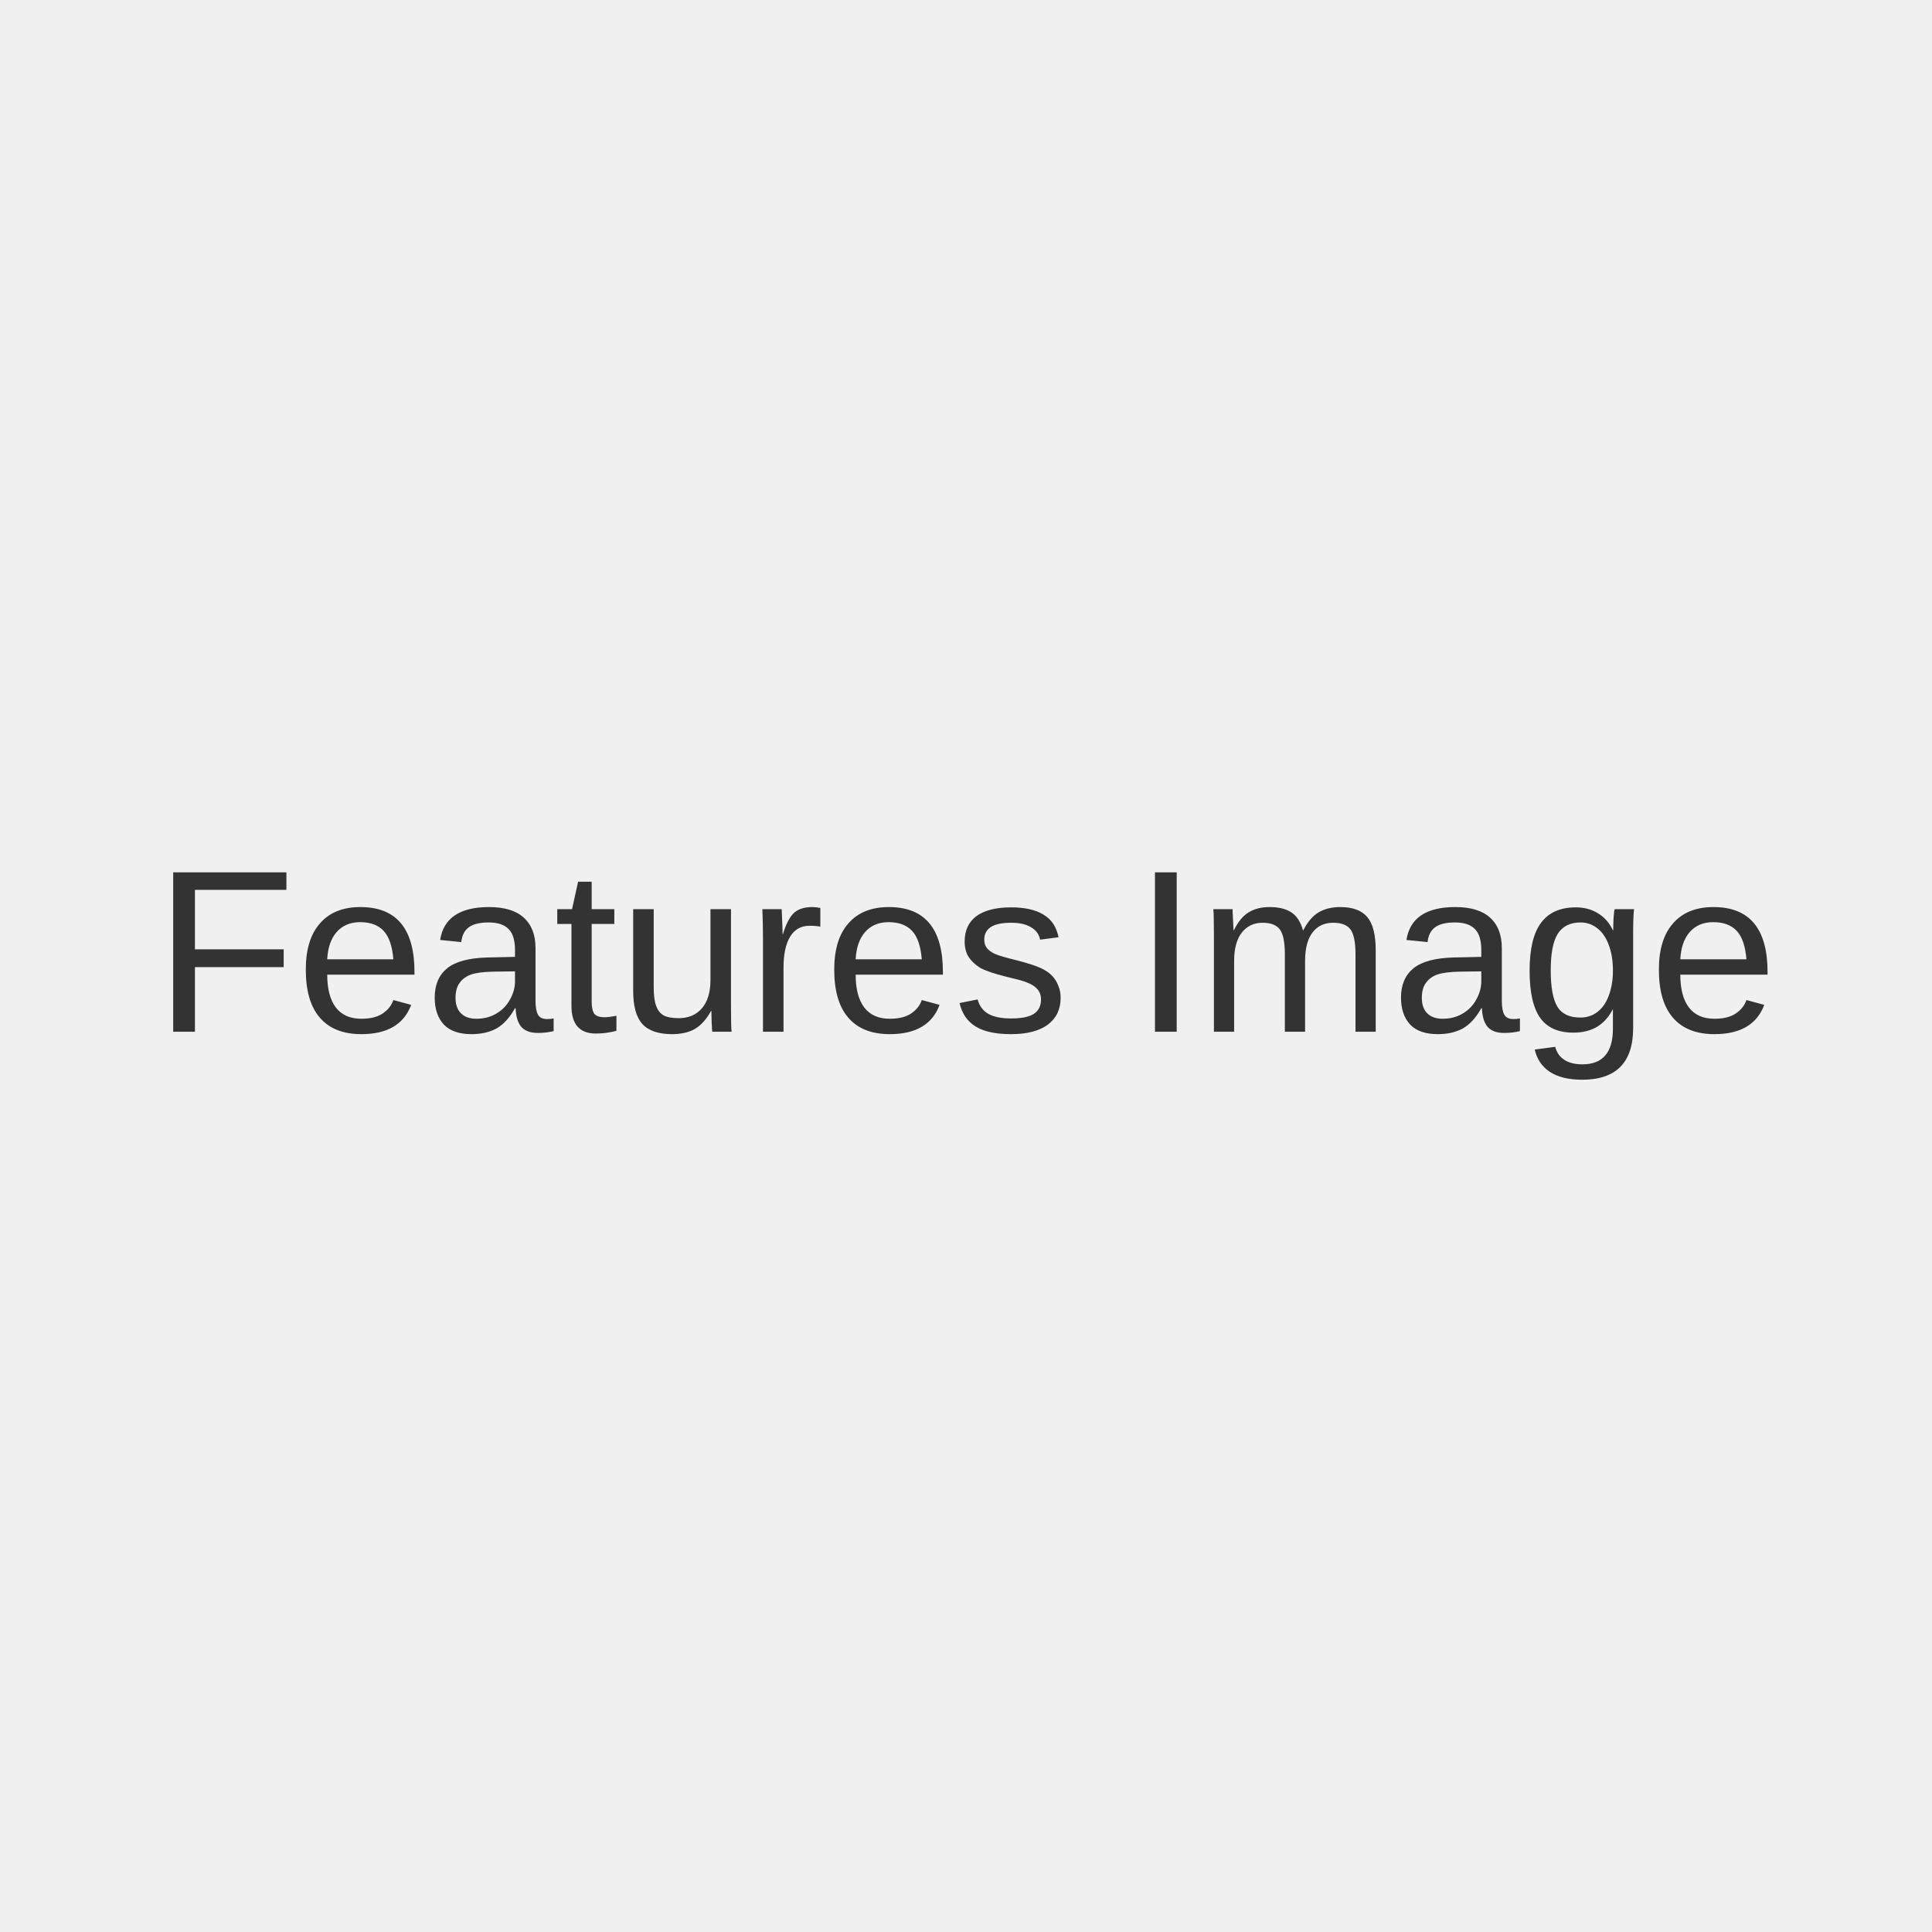
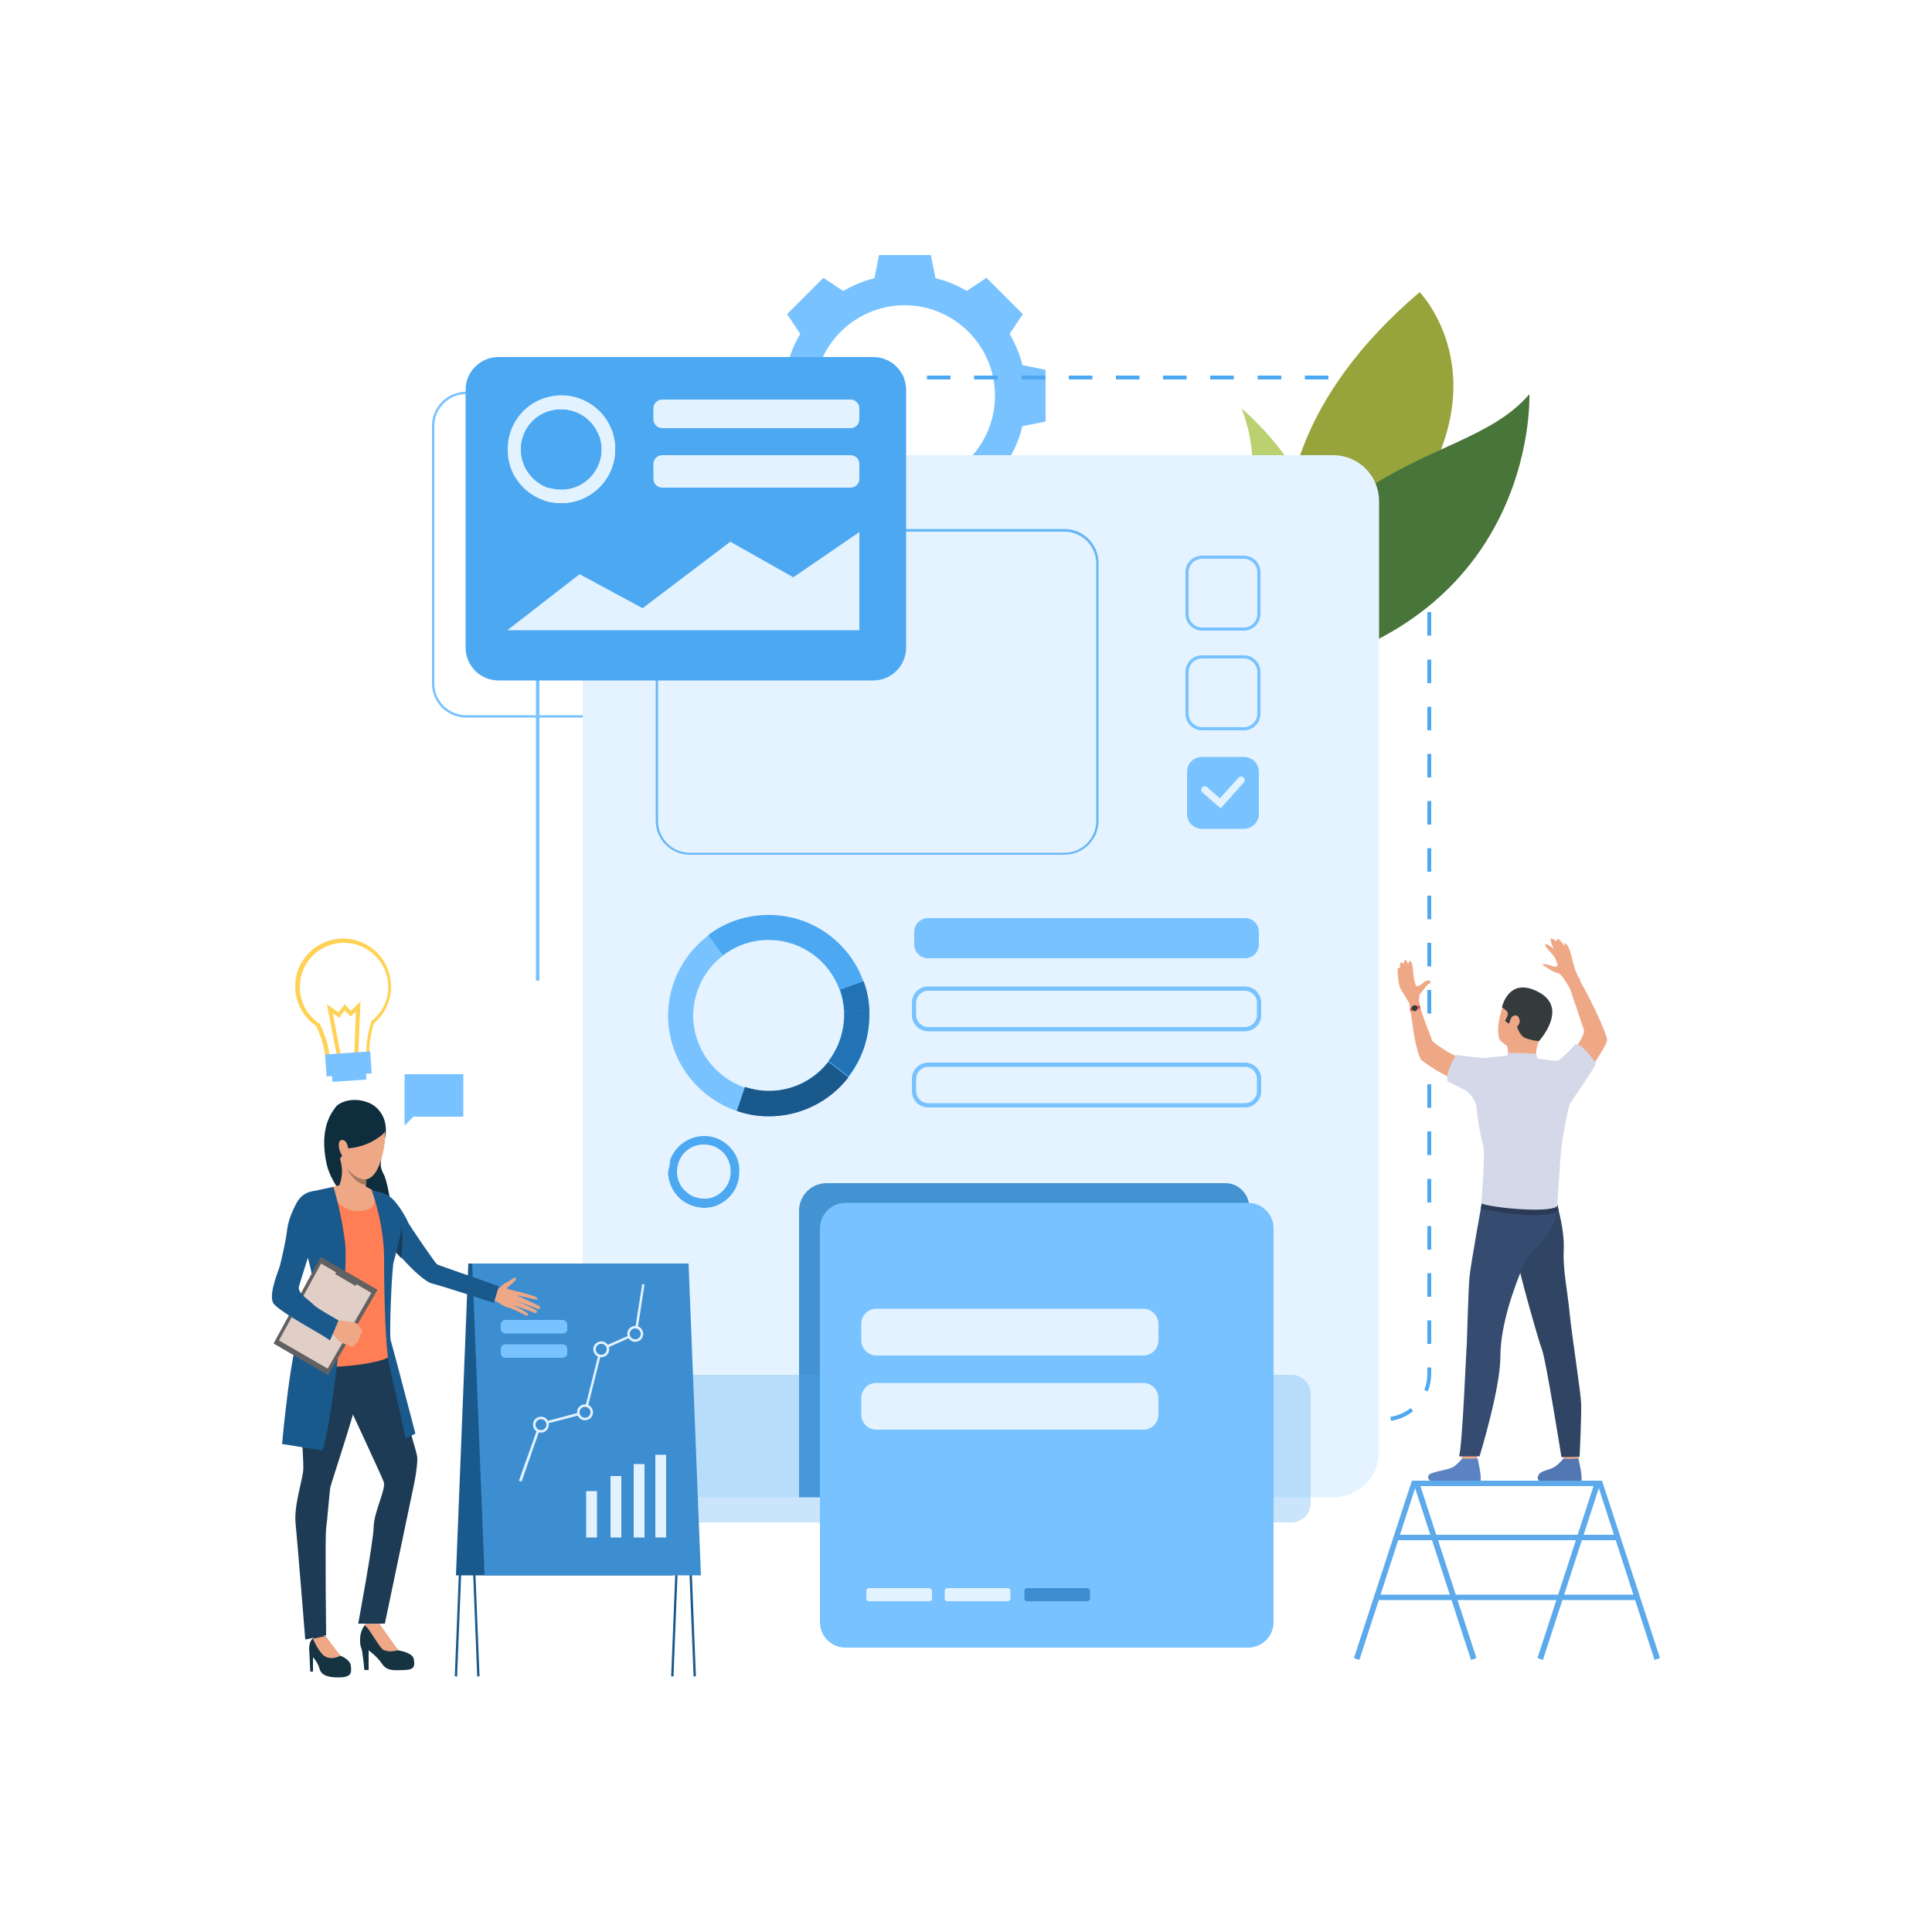
- <svg xmlns="http://www.w3.org/2000/svg" width="100" height="100" viewBox="0 0 100 100">
-   <rect width="100" height="100" fill="#f0f0f0" />
-   <text x="50" y="50" font-family="Arial" font-size="12" fill="#333" text-anchor="middle" dominant-baseline="middle">Features Image</text>
+ <svg xmlns="http://www.w3.org/2000/svg" version="1.1" id="Слой_1" viewBox="0 0 500 500" xml:space="preserve">
+   <style type="text/css">
+ 	.st0{fill:#78C2FF;}
+ 	.st1{fill:#4DA8F2;}
+ 	.st2{fill:#BBD070;}
+ 	.st3{fill:#97A43C;}
+ 	.st4{fill:#48753A;}
+ 	.st5{fill:#E4F3FF;}
+ 	.st6{fill:#4392D1;}
+ 	.st7{fill:#0E2D3D;}
+ 	.st8{fill:#1A598C;}
+ 	.st9{fill:#2273B5;}
+ 	.st10{fill:#EEA886;}
+ 	.st11{fill:#5377B3;}
+ 	.st12{fill:#5B83C2;}
+ 	.st13{fill:#2F4563;}
+ 	.st14{fill:#354C70;}
+ 	.st15{fill:#2B3B57;}
+ 	.st16{fill:#D4D8E8;}
+ 	.st17{fill:#E55353;}
+ 	.st18{fill:#353A3D;}
+ 	.st19{fill:#1A598C;opacity:0.8;}
+ 	.st20{fill:#3D8ED1;}
+ 	.st21{fill:#E3F2FF;}
+ 	.st22{fill:#163342;}
+ 	.st23{fill:#1D3B54;}
+ 	.st24{fill:#FF7E55;}
+ 	.st25{fill:#183C59;}
+ 	.st26{fill:#616161;}
+ 	.st27{fill:#E0CEC7;}
+ 	.st28{fill:#A77860;}
+ 	.st29{fill:#FFD255;}
+ 	.st30{fill:#5CAAEB;}
+ 	.st31{fill:#4DA8F2;opacity:0.3;}
+ 	.st32{fill:#4DA8F2;opacity:0.82;}
+ </style>
+   <g>
+     <rect x="0" y="0" fill="#FFFFFF" width="500" height="500" />
+     <g>
+       <path class="st0" d="M264.6,94.5c-0.7-2.9-1.9-5.6-3.3-8.1l3.4-5.1l-4.7-4.7l-4.7-4.7l-5.1,3.4c-2.5-1.5-5.2-2.6-8.1-3.3l-1.2-6.0    h-6.7h-6.7l-1.2,6.0c-2.9,0.7-5.6,1.9-8.1,3.3l-5.1-3.4l-4.7,4.7l-4.7,4.7l3.4,5.1c-1.5,2.5-2.6,5.2-3.3,8.1l-6.0,1.2v6.7v6.7    l6.0,1.2c0.7,2.9,1.9,5.6,3.3,8.1l-3.4,5.1l4.7,4.7l4.7,4.7l5.1-3.4c2.5,1.5,5.2,2.6,8.1,3.3l1.2,6.0h6.7h6.7l1.2-6.0    c2.9-0.7,5.6-1.9,8.1-3.3l5.1,3.4l4.7-4.7l4.7-4.7l-3.4-5.1c1.5-2.5,2.6-5.2,3.3-8.1l6.0-1.2v-6.7v-6.7L264.6,94.5z M234.1,125.8    c-12.9,0-23.4-10.5-23.4-23.4s10.5-23.4,23.4-23.4s23.4,10.5,23.4,23.4S247.1,125.8,234.1,125.8z" />
+     </g>
+     <g>
+       <path class="st0" d="M217.6,185.7h-97c-4.8,0-8.8-3.9-8.8-8.8v-66.7c0-4.8,3.9-8.8,8.8-8.8h97c4.8,0,8.8,3.9,8.8,8.8v66.7    C226.4,181.7,222.5,185.7,217.6,185.7z M120.6,102c-4.5,0-8.2,3.7-8.2,8.2v66.7c0,4.5,3.7,8.2,8.2,8.2h97c4.5,0,8.2-3.7,8.2-8.2    v-66.7c0-4.5-3.7-8.2-8.2-8.2H120.6z" />
+     </g>
+     <g>
+       <rect x="138.7" y="146.3" class="st0" width="0.9" height="107.5" />
+     </g>
+     <g>
+       <path class="st1" d="M353.8,367.8h-6.1v-1h6.1V367.8z M341.6,367.8h-6.1v-1h6.1V367.8z M329.3,367.8h-6.1v-1h6.1V367.8z M317.1,367.8    h-6.1v-1h6.1V367.8z M304.9,367.8h-6.1v-1h6.1V367.8z M292.7,367.8h-6.1v-1h6.1V367.8z M280.5,367.8h-6.1v-1h6.1V367.8z    M268.2,367.8h-6.1v-1h6.1V367.8z M256,367.8h-6.1v-1h6.1V367.8z M243.8,367.8h-6.1v-1h6.1V367.8z M231.6,367.8h-6.1v-1h6.1V367.8    z M219.4,367.8h-6.1v-1h6.1V367.8z M207.2,367.8h-6.1v-1h6.1V367.8z M194.9,367.8h-6.1v-1h6.1V367.8z M182.7,367.8h-6.1v-1h6.1    V367.8z M360,367.7l-0.2-1c1.9-0.3,3.8-1.1,5.3-2.3l0.6,0.8C364.1,366.5,362.1,367.4,360,367.7z M170.4,366.7    c-1.9-0.9-3.6-2.3-4.8-4.1l0.8-0.6c1.1,1.6,2.7,2.9,4.4,3.7L170.4,366.7z M369.5,360.1l-0.9-0.4c0.6-1.4,0.8-2.8,0.8-4.3v-1.5h1.0    v1.5C370.4,357.1,370.1,358.6,369.5,360.1z M163.4,356.7c0-0.4,0-0.8,0-1.2v-4.9h1.0v4.9c0,0.4,0,0.8,0.1,1.1L163.4,356.7z    M370.4,347.8h-1.0v-6.1h1.0V347.8z M164.4,344.4h-1.0v-6.1h1.0V344.4z M370.4,335.6h-1.0v-6.1h1.0V335.6z M164.4,332.2h-1.0v-6.1    h1.0V332.2z M370.4,323.4h-1.0v-6.1h1.0V323.4z M164.4,320h-1.0v-6.1h1.0V320z M370.4,311.2h-1.0v-6.1h1.0V311.2z M164.4,307.8    h-1.0v-6.1h1.0V307.8z M370.4,298.9h-1.0v-6.1h1.0V298.9z M164.4,295.6h-1.0v-6.1h1.0V295.6z M370.4,286.7h-1.0v-6.1h1.0V286.7z    M164.4,283.3h-1.0v-6.1h1.0V283.3z M370.4,274.5h-1.0v-6.1h1.0V274.5z M164.4,271.1h-1.0v-6.1h1.0V271.1z M370.4,262.3h-1.0v-6.1    h1.0V262.3z M164.4,258.9h-1.0v-6.1h1.0V258.9z M370.4,250.1h-1.0v-6.1h1.0V250.1z M164.4,246.7h-1.0v-6.1h1.0V246.7z    M370.4,237.9h-1.0v-6.1h1.0V237.9z M164.4,234.5h-1.0v-6.1h1.0V234.5z M370.4,225.6h-1.0v-6.1h1.0V225.6z M164.4,222.2h-1.0v-6.1    h1.0V222.2z M370.4,213.4h-1.0v-6.1h1.0V213.4z M164.4,210h-1.0v-6.1h1.0V210z M370.4,201.2h-1.0v-6.1h1.0V201.2z M164.4,197.8    h-1.0v-6.1h1.0V197.8z M370.4,189h-1.0v-6.1h1.0V189z M164.4,185.6h-1.0v-6.1h1.0V185.6z M370.4,176.8h-1.0v-6.1h1.0V176.8z    M164.4,173.4h-1.0v-6.1h1.0V173.4z M370.4,164.5h-1.0v-6.1h1.0V164.5z M164.4,161.1h-1.0v-6.1h1.0V161.1z M370.4,152.3h-1.0v-6.1    h1.0V152.3z M164.4,148.9h-1.0v-6.1h1.0V148.9z M370.4,140.1h-1.0v-6.1h1.0V140.1z M164.4,136.7h-1.0v-6.1h1.0V136.7z    M370.4,127.9h-1.0v-6.1h1.0V127.9z M164.4,124.5h-1.0v-6.1h1.0V124.5z M370.4,115.7h-1.0v-6.1c0-0.8,0-1.5-0.2-2.2l1-0.2    c0.2,0.8,0.2,1.6,0.2,2.4V115.7z M164.4,112.3h-1.0v-2.7c0-1.2,0.2-2.4,0.5-3.5l1,0.3c-0.3,1-0.5,2.1-0.5,3.2V112.3z M366.6,102.1    c-1.3-1.5-2.9-2.6-4.8-3.3l0.3-1c2,0.7,3.8,1.9,5.2,3.6L366.6,102.1z M167.8,101.4l-0.7-0.7c1.5-1.5,3.4-2.6,5.5-3.1l0.3,1    C171,99.1,169.2,100,167.8,101.4z M356,98.2h-6.1v-1h6.1V98.2z M343.8,98.2h-6.1v-1h6.1V98.2z M331.6,98.2h-6.1v-1h6.1V98.2z    M319.3,98.2h-6.1v-1h6.1V98.2z M307.1,98.2h-6.1v-1h6.1V98.2z M294.9,98.2h-6.1v-1h6.1V98.2z M282.7,98.2h-6.1v-1h6.1V98.2z    M270.5,98.2h-6.1v-1h6.1V98.2z M258.2,98.2h-6.1v-1h6.1V98.2z M246,98.2h-6.1v-1h6.1V98.2z M233.8,98.2h-6.1v-1h6.1V98.2z    M221.6,98.2h-6.1v-1h6.1V98.2z M209.4,98.2h-6.1v-1h6.1V98.2z M197.1,98.2h-6.1v-1h6.1V98.2z M184.9,98.2h-6.1v-1h6.1V98.2z" />
+     </g>
+     <g>
+       <g>
+         <path class="st2" d="M321.3,105.7c0,0,27.7,22.9,16.4,43c-11.3,20.1-18.4,3.7-18.4,3.7s-8.4,3.2,2.7-21.4     C327.2,119.4,321.3,105.7,321.3,105.7z" />
+       </g>
+       <g>
+         <path class="st3" d="M367.4,75.6c0,0,21.4,21.9-2.8,56c-24.3,34.1-19,50.8-19,50.8S304.8,129,367.4,75.6z" />
+       </g>
+       <g>
+         <path class="st4" d="M338.1,172.6c-12.2,3.3-3.9-32.7,13.9-44.9c17.7-12.2,34.2-14.4,43.8-25.7     C395.8,102.1,398,156.1,338.1,172.6z" />
+       </g>
+     </g>
+     <g>
+       <path class="st5" d="M356.9,129.7v245.9c0,6.6-5.3,11.9-11.9,11.9H162.7c-6.6,0-11.9-5.3-11.9-11.9V129.7c0-6.6,5.3-11.9,11.9-11.9    h182.3C351.6,117.8,356.9,123.1,356.9,129.7z" />
+     </g>
+     <g>
+       <path class="st6" d="M323.3,312.4v75.1H206.8v-74.2c0-3.9,3.2-7.1,7.1-7.1h103.2C320.5,306.2,323.3,309,323.3,312.4z" />
+     </g>
+     <g>
+       <path class="st7" d="M96.1,285.7c0,0,4.7,2.3,3.6,8.6c-1.2,6.3-1.7,7.2-0.4,9.6c1.3,2.5,2.9,13,1.7,15c-1.2,2-14.6-8.8-16.5-17.8    c-1.9-9,1.2-13,2.3-14.5C87.8,285.1,91.9,283.6,96.1,285.7z" />
+     </g>
+     <g>
+       <polygon class="st0" points="119.9,278 104.7,278 104.7,289 104.7,291.3 107,289 119.9,289   " />
+     </g>
+     <g>
+       <g>
+         <path class="st0" d="M190.6,287.5c2.5,0.9,5.2,1.3,8,1.4c8.5,0.1,16.1-3.9,20.9-10.1c3.4-4.3,5.4-9.7,5.4-15.6     c0-0.6,0-1.2,0-1.7c-0.1-2.6-0.7-5.1-1.5-7.5c-3.6-9.9-13-17-24.1-17.1c-6-0.1-11.6,1.9-16,5.2c-6.2,4.7-10.3,12.1-10.4,20.5     C172.8,274,180.2,283.9,190.6,287.5z M179.4,262.6c0.1-6.2,3.1-11.8,7.7-15.3c3.4-2.6,7.6-4.1,12.1-4c8.4,0.1,15.4,5.4,18.1,12.9     l0,0c0.6,1.8,1,3.6,1.1,5.6c0,0.4,0,0.9,0,1.3c-0.1,4.4-1.6,8.5-4.1,11.7c-3.6,4.7-9.3,7.7-15.7,7.6c-2.1,0-4.1-0.4-6-1     C184.9,278.7,179.3,271.2,179.4,262.6z" />
+       </g>
+       <g>
+         <path class="st8" d="M214.4,274.8l5.2,4c-4.8,6.2-12.4,10.2-20.9,10.1c-2.8,0-5.5-0.5-8-1.4l2.1-6.2c1.9,0.6,3.9,1,6,1     C205.1,282.4,210.8,279.4,214.4,274.8z" />
+       </g>
+       <g>
+         <path class="st9" d="M218.5,261.7l6.5-0.4c0,0.6,0,1.2,0,1.7c-0.1,5.9-2.1,11.3-5.4,15.6l-5.2-4c2.5-3.2,4-7.3,4.1-11.7     C218.5,262.2,218.5,261.7,218.5,261.7z" />
+       </g>
+       <g>
+         <path class="st9" d="M218.5,261.7c-0.1-2-0.5-3.8-1.1-5.6l0,0l6.1-2.2c0.9,2.4,1.4,4.9,1.5,7.5L218.5,261.7z" />
+       </g>
+       <g>
+         <path class="st1" d="M183.3,242c4.4-3.4,10-5.3,16-5.2c11.1,0.1,20.6,7.3,24.1,17.1l-6.1,2.2l0,0c-2.7-7.4-9.8-12.8-18.1-12.9     c-4.5-0.1-8.7,1.4-12.1,4L183.3,242z" />
+       </g>
+     </g>
+     <path class="st1" d="M189.6,297.7c-1.7-2.2-4.3-3.7-7.3-3.7c-4.1,0-7.6,2.6-8.9,6.3c0,0.9-0.2,1.9-0.5,2.9   c0,1.2,0.2,2.3,0.6,3.3c0.6,1.6,1.7,3.1,3,4.1c1.4,1.1,3,1.7,4.8,1.9c0.2,0,0.5,0.1,0.7,0.1c0.2,0,0.3,0,0.5,0c0.9-0.1,1.8-0.2,2.7-0.5   c3.5-1.3,6.1-4.6,6.1-8.6C191.5,301.3,190.8,299.3,189.6,297.7z M184.6,309.8c-0.6,0.2-1.3,0.4-2,0.4c-0.2,0-0.3,0-0.5,0   c-0.7,0-1.3-0.1-1.9-0.3c-0.8-0.2-1.6-0.6-2.3-1.2c-0.2-0.2-0.5-0.4-0.7-0.6c-1.3-1.3-2-3-2-5c0-0.5,0.1-1,0.2-1.5c0.1-0.2,0.1-0.5,0.2-0.7   c0.9-2.8,3.6-4.8,6.7-4.7c2.2,0,4.2,1.1,5.4,2.7c0.9,1.2,1.4,2.7,1.4,4.3C189.1,306.3,187.2,308.8,184.6,309.8z" />
+     <g>
+       <path class="st10" d="M388.1,269c0,0-1.3-2.3,0.8-8.5c2-5.9,9-5.4,11.2-1.6c2.2,3.8,1.5,6.2-1.8,10.5    C395,273.7,389.4,271,388.1,269z" />
+     </g>
+     <g>
+       <path class="st10" d="M404.3,374.9c0,0,0.3,2.5,0.4,2.9c0,0.4,3.8-0.2,3.8-0.2l0.3-3C408.8,374.6,404.7,374.6,404.3,374.9z" />
+     </g>
+     <g>
+       <path class="st11" d="M404.6,377.5c0,0-1.2,1.5-2.4,2.2c-1.2,0.7-3,0.9-3.7,1.6c-0.5,0.5-1.8,2.6,3,2.6c4.8,0,7.2,0.3,7.7-0.5    c0.5-0.8-0.7-6-0.7-6S407.3,377.7,404.6,377.5z" />
+     </g>
+     <g>
+       <path class="st10" d="M378,374.9c0,0,0.3,2.5,0.4,2.9c0,0.4,3.8-0.2,3.8-0.2l0.3-3C382.5,374.6,378.5,374.6,378,374.9z" />
+     </g>
+     <g>
+       <path class="st12" d="M378.4,377.5c0,0-1.2,1.5-2.4,2.2c-1.2,0.7-5.4,1.2-6.1,1.9c-0.5,0.5-1.3,2.5,5.5,2.3    c4.8-0.1,7.2,0.3,7.7-0.5c0.5-0.8-0.7-6-0.7-6S380.8,377.6,378.4,377.5z" />
+     </g>
+     <g>
+       <path class="st13" d="M403,312c0,0,1.9,6,1.7,11.3c-0.3,5.2,1,10.9,1.5,16.4c0.6,6.1,2.9,20.4,3,23.7c0.1,3.2-0.4,13.6-0.4,13.6    l-4.7,0.1c0,0-4-25.1-5-27.7c-1-2.6-6.1-20.8-6.3-22.9C392.7,324.4,403,312,403,312z" />
+     </g>
+     <g>
+       <path class="st14" d="M383.5,311.3c0,0-2.9,16-3.2,19.2c-0.3,3.2-0.6,15.4-0.7,17.4c-0.2,2-1.1,26-2,29h5.3c0,0,5.4-17.5,5.4-25.8    c0-8.3,3.6-18,5.9-23.5c2.3-5.5,7.6-5.6,9-15.7C403,312,385.4,308.1,383.5,311.3z" />
+     </g>
+     <g>
+       <path class="st10" d="M390,270.6c0,0,0.6,1.7,0,3c-0.6,1.2,7.6,0.5,7.6,0.5s-0.4-2.5,0.7-4.6C399.3,267.3,390,270.6,390,270.6z" />
+     </g>
+     <g>
+       <path class="st15" d="M403.4,313.3c0,0-2.9,3-20.2-0.5l0.3-1.5l19.6,0.7L403.4,313.3z" />
+     </g>
+     <g>
+       <path class="st10" d="M388.8,274c0,0-3,0.3-3.9,0.5c-0.9,0.2-6.7-1-7.9-1.2c-1.2-0.1-6.3-3.6-6.4-4c0-0.4-3.1-7.8-3.2-9.4    c0-1.6-2.8-0.8-2.6,0.3c0.4,2.1,1,7.1,1.3,8.5c0.3,1.6,1.2,5.1,1.7,5.6c0.5,0.4,5.1,3.9,9.5,5.4c4.5,1.5,7.8,3.7,7.8,3.7h22    c0,0,8.6-12.3,8.8-14.1c0.2-1.8-6-14.1-7.2-15.7c-1.2-1.5-3,0.5-3,0.5s3.7,10.8,4.2,12.4c0.5,1.5-4.3,8.3-5.6,8.3    c-1.3,0-4.7-0.4-6.2-0.5c-1.5-0.1-3.1-0.7-3.1-0.7L388.8,274z" />
+     </g>
+     <g>
+       <path class="st16" d="M379.3,282.2c0,0,2.7,1.8,2.9,4.9s1.2,7.9,1.7,9.6c0.5,1.7-0.4,13.7-0.6,14.6c0,0.9,17.1,2.9,19.7,0.9    c0,0,0.7-11.3,1-14.5c0.3-3.2,1.8-11,2.3-12c0.5-1,6.5-9.4,6.7-10.5c0,0-3.1-4.9-5.3-5c0,0-3.5,4.1-4.7,4.3c-1.1,0.2-8.2-1.1-8.2-1.1    c0,0-0.8,1-4.8-0.2c0,0-4.9,0.5-5.6,0.6c-1,0.1-7.6-0.8-7.6-0.8s-2.7,4.5-2.2,6.8L379.3,282.2z" />
+     </g>
+     <g>
+       <path class="st10" d="M367.5,260.8c0,0-0.6-2.9,0.1-3.7c0.4-0.5,1.4-1.7,1.5-1.9c0.1-0.2,1.2-0.8,1.2-1.1c0-0.3-1-0.7-1.9,0.2    c-0.9,0.8-1.5,1-1.8,0.9c-0.4-0.1-0.9-3.1-0.9-3.9c0-0.7-0.3-2.7-0.8-2.6c-0.5,0.1-0.4,1-0.4,1s-0.5-1.5-0.9-1.2    c-0.4,0.3-0.3,1-0.3,1s-0.7-0.8-0.9-0.2c-0.2,0.6,0,1.2,0,1.2s-0.7-0.4-0.7,0.6c0,1,0.2,3.7,0.7,4.7c0.5,1,2.4,3.6,2.6,4.6    C365,261.6,367.5,260.8,367.5,260.8z" />
+     </g>
+     <g>
+       <path class="st10" d="M406.3,255.8c0,0-2-3.4-2.7-3.8c-0.7-0.3-1.7-0.5-2.5-1.1c-0.9-0.6-2-1.1-1.9-1.3c0.1-0.2,1.1-0.1,2.2,0.3    c1.1,0.5,1.6,0.2,1.7,0c0.1-0.2-0.6-2-0.9-2.4c-0.3-0.4-2.7-2.8-2.3-3.1c0.4-0.3,1.9,0.9,2.2,1.2c0,0-1.2-2.5-0.7-2.7    c0.5-0.1,1.4,0.8,1.4,0.8s-0.1-2.2,2.2,1.3c0,0-0.5-1.2,0.2-0.8c0.7,0.4,1.4,2.6,1.6,3.7c0.2,1.1,1.2,4.6,2.1,5.5    C409.5,254.4,406.3,255.8,406.3,255.8z" />
+     </g>
+     <g>
+       <path class="st18" d="M398.3,269.4c0,0-1.1,0.1-3.4-0.7c-2.3-0.8-2.5-4.8-3-4.3c-1,1-2,0.3-2.4-0.3c0,0,1.1-1.5,0.6-2.2    c-0.5-0.7-1.4-1.2-1.4-1.2s1.6-7.8,9-4.2C406.4,260.6,398.3,269.4,398.3,269.4z" />
+     </g>
+     <g>
+       <path class="st16" d="M390,273.6l0.3-1.1c0,0,4.7-0.1,7.3,0.3l0.3,1.3C397.8,274.1,394.5,275.6,390,273.6z" />
+     </g>
+     <g>
+       <path class="st10" d="M391.1,263.4c0.4-0.7,2-1.2,2.2,0.8c0.1,1.6-2.8,3.3-2.8,1.8C390.5,264.6,390.9,263.9,391.1,263.4z" />
+     </g>
+     <g>
+       <path class="st17" d="M367.4,260.2c0,0-1.7,0-2.5,0.8c0,0,0,0.5,0.1,0.8c0,0,1.5-0.7,2.6-0.8C367.6,261,367.6,260.4,367.4,260.2z    " />
+     </g>
+     <g>
+       <path class="st18" d="M365.4,260.6c-0.2,0.4,0,0.8,0.4,1c0.4,0.2,0.8,0,1-0.4c0.2-0.4,0-0.8-0.4-1C366,260.1,365.6,260.2,365.4,260.6z    " />
+     </g>
+     <g>
+       <path class="st31" d="M218.9,360.8v28.2c0,2.8-2.2,5-5,5h-42.1c-2.8,0-5-2.2-5-5v-28.2c0-2.8,2.2-5,5-5h42.1    C216.6,355.8,218.9,358,218.9,360.8z" />
+     </g>
+     <g>
+       <path class="st31" d="M339.2,360.8v28.2c0,2.8-2.2,5-5,5h-42.1c-2.8,0-5-2.2-5-5v-28.2c0-2.8,2.2-5,5-5h42.1    C337,355.8,339.2,358,339.2,360.8z" />
+     </g>
+     <g>
+       <path class="st32" d="M275.5,221.2h-97c-4.8,0-8.8-3.9-8.8-8.8v-66.7c0-4.8,3.9-8.8,8.8-8.8h97c4.8,0,8.8,3.9,8.8,8.8v66.7    C284.3,217.3,280.3,221.2,275.5,221.2z M178.5,137.6c-4.5,0-8.2,3.7-8.2,8.2v66.7c0,4.5,3.7,8.2,8.2,8.2h97c4.5,0,8.2-3.7,8.2-8.2    v-66.7c0-4.5-3.7-8.2-8.2-8.2H178.5z" />
+     </g>
+     <g>
+       <polygon class="st8" points="123.5,433.9 124.1,433.8 120.9,353.5 176.3,353.5 179.5,433.9 180.1,433.8 176.9,352.8 120.3,352.8     " />
+     </g>
+     <g>
+       <polygon class="st8" points="118.3,433.9 121.5,353.5 176.9,353.5 173.7,433.8 174.3,433.9 177.5,352.8 120.9,352.8 117.7,433.8     " />
+     </g>
+     <g>
+       <polygon class="st8" points="174,407.7 118,407.7 121.2,327 177.2,327   " />
+     </g>
+     <g>
+       <polygon class="st20" points="125.4,407.7 181.4,407.7 178.2,327 122.2,327   " />
+     </g>
+     <g>
+       <rect x="169.6" y="376.5" class="st21" width="2.8" height="21.4" />
+     </g>
+     <g>
+       <rect x="164" y="378.9" class="st21" width="2.8" height="19" />
+     </g>
+     <g>
+       <rect x="158" y="382" class="st21" width="2.8" height="15.9" />
+     </g>
+     <g>
+       <rect x="151.7" y="385.9" class="st21" width="2.8" height="12" />
+     </g>
+     <g>
+       <polygon class="st21" points="135,383.4 134.3,383.2 139.6,368.3 151.2,365.2 155.3,348.9 164.2,345 166.2,332.3 166.8,332.4     164.8,345.4 155.8,349.4 151.7,365.8 140.1,368.8   " />
+     </g>
+     <g>
+       <path class="st20" d="M152.8,364.4c0.6,0.7,0.5,1.8-0.2,2.4c-0.7,0.6-1.8,0.5-2.4-0.2c-0.6-0.7-0.5-1.8,0.2-2.4    C151.1,363.6,152.2,363.7,152.8,364.4z" />
+     </g>
+     <g>
+       <path class="st21" d="M152.7,367.1c-0.9,0.7-2.2,0.6-2.9-0.3c-0.7-0.9-0.6-2.2,0.3-2.9c0.9-0.7,2.2-0.6,2.9,0.3    C153.7,365.1,153.6,366.4,152.7,367.1z M150.5,364.4c-0.6,0.5-0.7,1.4-0.2,2c0.5,0.6,1.4,0.7,2,0.2c0.6-0.5,0.7-1.4,0.2-2    C152,364,151.1,363.9,150.5,364.4z" />
+     </g>
+     <g>
+       <path class="st20" d="M157,348.1c0.6,0.7,0.5,1.8-0.2,2.4c-0.7,0.6-1.8,0.5-2.4-0.2c-0.6-0.7-0.5-1.8,0.2-2.4    C155.3,347.3,156.4,347.4,157,348.1z" />
+     </g>
+     <g>
+       <path class="st21" d="M156.9,350.8c-0.9,0.7-2.2,0.6-2.9-0.3c-0.7-0.9-0.6-2.2,0.3-2.9c0.9-0.7,2.2-0.6,2.9,0.3    C157.9,348.8,157.8,350.1,156.9,350.8z M154.7,348.1c-0.6,0.5-0.7,1.4-0.2,2c0.5,0.6,1.4,0.7,2,0.2c0.6-0.5,0.7-1.4,0.2-2    C156.2,347.7,155.3,347.6,154.7,348.1z" />
+     </g>
+     <g>
+       <path class="st20" d="M165.7,344.1c0.6,0.7,0.5,1.8-0.2,2.4c-0.7,0.6-1.8,0.5-2.4-0.2c-0.6-0.7-0.5-1.8,0.2-2.4    C164,343.3,165.1,343.4,165.7,344.1z" />
+     </g>
+     <g>
+       <path class="st21" d="M165.7,346.8c-0.9,0.7-2.2,0.6-2.9-0.3c-0.7-0.9-0.6-2.2,0.3-2.9c0.9-0.7,2.2-0.6,2.9,0.3    C166.7,344.8,166.6,346.1,165.7,346.8z M163.5,344.1c-0.6,0.5-0.7,1.4-0.2,2c0.5,0.6,1.4,0.7,2,0.2c0.6-0.5,0.7-1.4,0.2-2    C164.9,343.7,164.1,343.6,163.5,344.1z" />
+     </g>
+     <g>
+       <path class="st20" d="M141.3,367.6c0.6,0.7,0.5,1.8-0.2,2.4c-0.7,0.6-1.8,0.5-2.4-0.2c-0.6-0.7-0.5-1.8,0.2-2.4    C139.6,366.8,140.7,366.9,141.3,367.6z" />
+     </g>
+     <g>
+       <path class="st21" d="M141.3,370.3c-0.9,0.7-2.2,0.6-2.9-0.3c-0.7-0.9-0.6-2.2,0.3-2.9c0.9-0.7,2.2-0.6,2.9,0.3    C142.3,368.3,142.1,369.6,141.3,370.3z M139.1,367.6c-0.6,0.5-0.7,1.4-0.2,2c0.5,0.6,1.4,0.7,2,0.2c0.6-0.5,0.7-1.4,0.2-2    C140.6,367.2,139.7,367.1,139.1,367.6z" />
+     </g>
+     <g>
+       <path class="st0" d="M321.9,163.2h-10.8c-2.4,0-4.3-1.9-4.3-4.3v-10.8c0-2.4,1.9-4.3,4.3-4.3h10.8c2.4,0,4.3,1.9,4.3,4.3v10.8    C326.2,161.3,324.3,163.2,321.9,163.2z M311.1,144.6c-1.9,0-3.5,1.6-3.5,3.5v10.8c0,1.9,1.6,3.5,3.5,3.5h10.8c1.9,0,3.5-1.6,3.5-3.5    v-10.8c0-1.9-1.6-3.5-3.5-3.5H311.1z" />
+     </g>
+     <g>
+       <path class="st0" d="M321.9,189h-10.8c-2.4,0-4.3-1.9-4.3-4.3v-10.8c0-2.4,1.9-4.3,4.3-4.3h10.8c2.4,0,4.3,1.9,4.3,4.3v10.8    C326.2,187.1,324.3,189,321.9,189z M311.1,170.4c-1.9,0-3.5,1.6-3.5,3.5v10.8c0,1.9,1.6,3.5,3.5,3.5h10.8c1.9,0,3.5-1.6,3.5-3.5    v-10.8c0-1.9-1.6-3.5-3.5-3.5H311.1z" />
+     </g>
+     <g>
+       <path class="st0" d="M321.9,214.5h-10.8c-2.2,0-3.9-1.7-3.9-3.9v-10.8c0-2.2,1.7-3.9,3.9-3.9h10.8c2.2,0,3.9,1.7,3.9,3.9v10.8    C325.8,212.7,324.1,214.5,321.9,214.5z" />
+     </g>
+     <g>
+       <path class="st21" d="M315.9,209.2l-4.7-4.1c-0.4-0.3-0.4-0.9-0.1-1.3c0.3-0.4,0.9-0.4,1.3-0.1l3.3,2.9l4.8-5.3    c0.3-0.4,0.9-0.4,1.3-0.1c0.4,0.3,0.4,0.9,0.1,1.3L315.9,209.2z" />
+     </g>
+     <g>
+       <path class="st0" d="M145.6,351.4h-14.8c-0.7,0-1.2-0.6-1.2-1.2v-1.1c0-0.7,0.6-1.2,1.2-1.2h14.8c0.7,0,1.2,0.6,1.2,1.2v1.1    C146.9,350.8,146.3,351.4,145.6,351.4z" />
+     </g>
+     <g>
+       <path class="st0" d="M145.6,345.1h-14.8c-0.7,0-1.2-0.6-1.2-1.2v-1.1c0-0.7,0.6-1.2,1.2-1.2h14.8c0.7,0,1.2,0.6,1.2,1.2v1.1    C146.9,344.6,146.3,345.1,145.6,345.1z" />
+     </g>
+     <g>
+       <path class="st22" d="M98.1,420.1c0,0,0.5,1.1,1.4,2.3c0.7,0.9,2.7,4.4,3.6,4.7c0.9,0.2,3.7,0.7,4,2.3c0.2,1.6,0.4,2.7-2.4,2.8    c-2.8,0.1-4.6,0.3-5.9-1.7c-1.3-1.9-3.4-3.4-3.4-3.4v5.1h-1.1c0,0-0.5-5.3-0.8-5.7c-0.3-0.4-1-4.4,1.5-6.5    C97.6,418,98.1,420.1,98.1,420.1z" />
+     </g>
+     <g>
+       <path class="st10" d="M103.1,427.1c0,0-2.5,0.6-3.4,0c-1,0.6-4.2-6.1-5.3-6.4c0,0,1-2.1,3.7-0.6C98.1,420.1,102.4,426.1,103.1,427.1z    " />
+     </g>
+     <g>
+       <g>
+         <path class="st10" d="M127.3,333.5c0,0,1.7,0.3,2.3-0.5c0.5-0.7,1.6-1.2,2-1.4c0.5-0.2,1.7-1.4,1.9-0.8c0.3,0.6-1.9,2.1-2.3,2.5     c-0.4,0.4,2.1,0.6,2.5,1c0.4,0.4-0.1,4.5-1.8,4.2c-1.7-0.3-3.3-1.8-3.6-1.8c0,0-1.2-0.2-1.2-0.2L127.3,333.5z" />
+       </g>
+     </g>
+     <g>
+       <g>
+         <path class="st10" d="M133.5,334.1c0,0,5.1,1.3,5.4,1.7c0.3,0.4,0.2,0.7-0.3,0.5c-0.5-0.1-5-1.1-5-1.1s5.8,2.6,6.1,2.9     c0.2,0.2,0,0.7-0.2,0.7c-0.3,0-6.2-2.3-6.2-2.3s5.4,2.4,5.6,2.7c0.2,0.3-0.1,0.7-0.5,0.6c-0.4-0.2-5.6-2.1-5.6-2.1s3.8,2,3.9,2.4     c0,0.2,0,0.7-1.1,0.1c-1-0.6-3.4-1.6-3.4-1.6L133.5,334.1z" />
+       </g>
+     </g>
+     <g>
+       <path class="st22" d="M84.2,423.4c0,0,2.8,4.1,3.9,5.1c0,0,2.5,0.9,2.7,2.6c0.2,1.7,0.2,2.9-2.7,3c-2.9,0.1-4.9-0.4-5.4-2.2    c-0.5-1.8-1.7-3-1.7-3v3.7H80.3c0,0-0.2-3.6-0.2-4.3c0-0.7-0.5-3.2,0.9-4.3C82.4,422.9,84.2,423.4,84.2,423.4z" />
+     </g>
+     <g>
+       <path class="st23" d="M82.4,343.9c0,0-3.5,4.5-4.4,9.9c-0.9,5.4,0.6,23.5,0.5,26.2c0,2.7-2.5,9.3-2,14.3c0.5,5,2.5,30,2.5,30l5.4-1.1    c0,0-0.3-25.5,0-27.6c0.3-2.1,0.9-9.8,1.1-10.7c0.1-0.9,7.9-23.7,7.9-27.6C93.2,353.6,90.8,337.6,82.4,343.9z" />
+     </g>
+     <g>
+       <path class="st23" d="M99.9,345.7c0,0,5.7,21.9,6.4,25c0.7,3,1.7,5.5,1.7,6.8c0,3-1.1,7.8-1.1,7.8l-7.3,34.9h-6.9    c0,0,3.9-20.9,4-25c0.1-4.1,3.3-9.9,2.6-11.7c-0.6-1.7-10-21.8-10-21.8S82.2,339.3,99.9,345.7z" />
+     </g>
+     <g>
+       <path class="st10" d="M88.1,428.5c0,0-2.8,1.6-4.7-0.4c-1.5-1.7-2.4-4-2.4-4l3.2-0.7L88.1,428.5z" />
+     </g>
+     <g>
+       <path class="st8" d="M97.6,308.4c0,0,2.4,0.2,4.2,2.1c1.8,1.9,3.5,5,3.9,6c0.5,1,7,10.5,7.4,10.7c0.3,0.2,3.6,1.3,5.8,2.1    c3.4,1.1,10.2,3.6,10.2,3.6l-1.3,4.3c0,0-12.7-4.2-15.9-5c-3.9-1-12.9-12.5-12.9-12.5S92.2,311.9,97.6,308.4z" />
+     </g>
+     <g>
+       <path class="st24" d="M93.4,306.8c0,0,3.1,1.5,4.1,1.7c1.1,0.2,5.2,5.6,5.9,7.5c0.7,2,0,4.9-1.5,8.4c-1.5,3.5-0.1,4.6-0.8,8.1    c-0.7,3.5-0.5,16.4-0.3,18.3c0.1,1.9-20,4.8-23.9,1.3c0,0,2.7-11.6,5.9-15c0.7-0.7,0.6-5.5,0.1-6.7c-0.5-1.2-5.8-10.1-5.8-10.1    s-0.4-9,1.9-10.8c2-1.6,7.5-2.1,8.4-2.5C88.6,306.6,91.4,306.5,93.4,306.8z" />
+     </g>
+     <g>
+       <path class="st10" d="M94.9,303.2c0,0-0.1,0.8-0.2,2c0,0.5,0,1,0,1.5c-0.1,1.5-0.2,3.2-0.2,4c0,0-3.2,3.2-6.8-3.7    c0,0,1.5-2.9,0.4-6.7C86.8,296.3,94.9,303.2,94.9,303.2z" />
+     </g>
+     <g>
+       <path class="st25" d="M103.8,325.6c0,0,0.8-5.1,0-8.2c0,0,0,2.7-1.5,6.5L103.8,325.6z" />
+     </g>
+     <g>
+       <path class="st10" d="M85.1,307.4c0,0,2.2,6.5,8.2,6c6-0.5,2.9-5.5,2.9-5.5s-1.5-0.9-1.9-0.9c-0.4,0-6.7-0.2-6.7-0.2L85.1,307.4z" />
+     </g>
+     <g>
+       <path class="st8" d="M96.2,308c0,0,3.2,8.7,3.2,17.6c0,8.9,0.3,23.4,1.4,28c1.1,4.6,4.2,18.7,4.2,18.7l2.5-1.3    c0,0-5.9-22.6-6.4-24.2c-0.4-1.6,0.3-18.8,0.8-20.3c0.4-1.4,2.2-7.9,1.9-9.6c-0.4-2.2-2.5-5.6-5.8-8.4L96.2,308z" />
+     </g>
+     <g>
+       <path class="st8" d="M86.3,307.2c0,0,2,6.3,3,14.3c1,8-3.1,45.4-5.8,53.9l-10.5-1.7c0,0,2.3-26.4,5.3-31.2    c3.1-4.8,4-9.1,0.7-19.1c-3.3-10,1.5-15,1.5-15S85.4,307.3,86.3,307.2z" />
+     </g>
+     <g>
+       <polygon class="st26" points="97.7,333.8 84.9,355.9 70.8,347.7 83,325.3   " />
+     </g>
+     <g>
+       <polygon class="st27" points="96.1,334.6 84.8,354.2 72.2,346.9 83.1,327   " />
+     </g>
+     <g>
+       <polygon class="st26" points="92,332.8 92.8,331.4 87.7,328.5 86.7,329.7   " />
+     </g>
+     <g>
+       <g>
+         <path class="st10" d="M91.4,348.5c0,0-0.6,0-0.8-0.1c0,0-0.4-0.3-0.8-0.4c-0.1,0-0.2-0.1-0.3-0.1c-0.3-0.1-0.9-0.2-1.4-0.6     c-0.6-0.4-2.6-2.7-2.6-2.7l0.9-1.4l0.7-1.5c0,0,4.2,0.3,4.8,0.6c0.1,0,0.1,0.1,0.2,0.1c0.5,0.3,0.7,0.7,0.9,0.9     c0.1,0.1,0.8,0.8,0.8,1.1c0,0.4-0.2,0.7-0.5,0.9c0,0-0.1,0.9-0.5,1.3c0,0-0.1,0.8-0.7,1.1C92,347.6,91.8,348.3,91.4,348.5z" />
+       </g>
+     </g>
+     <g>
+       <path class="st8" d="M82.7,308.4c0,0-3.9-1.1-6.1,3.2c-2.2,4.3-2.2,6.1-2.5,8.2c-0.3,2-1.5,7.3-1.7,7.9c-0.1,0.6-3,7.2-1.7,9.5    c1.3,2.3,14.7,9.2,14.6,9.7c0,0.5,2.3-5.2,2.3-5.2s-5.4-3-6.3-3.9c-1.4-1.5-4.5-3.1-3.9-5c0.7-2.2,2.9-9.6,3.5-10.7    C81.5,320.8,86,309.8,82.7,308.4z" />
+     </g>
+     <g>
+       <g>
+         <path class="st10" d="M95.4,286.4c0,0,6.9,2.2,3.1,14.1c-3.7,11.9-13.1-1.4-12.2-8.6C87.3,284.6,95.4,286.4,95.4,286.4z" />
+       </g>
+     </g>
+     <g>
+       <g>
+         <path class="st7" d="M99.2,293.4c0,0-3.4,3.4-9.2,3.8c0,0-2.2,2.6-2.4,3.6c0,0-5.1-8.7,1.2-13.9C95.2,281.6,101.5,291.2,99.2,293.4z     " />
+       </g>
+     </g>
+     <g>
+       <g>
+         <path class="st10" d="M90.1,297.4c0-0.9-0.6-2.8-1.9-2.3c-1.3,0.6,0.1,4.6,0.9,4.3C89.2,299.4,90.2,299.4,90.1,297.4z" />
+       </g>
+     </g>
+     <g>
+       <path class="st28" d="M94.7,305.2c0,0.5,0,1,0,1.5c0,0-3-0.2-5.1-4.7C89.6,302.2,91.9,305.4,94.7,305.2z" />
+     </g>
+     <g>
+       <path class="st29" d="M89.8,277.3c-1.4,0-2.6-0.4-3.7-1.2c-1.2-0.9-1.9-2.1-2-3.4c-0.4-2.6-1.4-5.3-2.2-7.1    c-3.4-2.3-5.5-6.2-5.5-10.3c0-6.9,5.6-12.4,12.4-12.4c6.9,0,12.4,5.6,12.4,12.4c0,3.7-1.6,7.2-4.5,9.6c-0.7,2.6-1.1,4.9-1.1,7    c0.2,2.7-2.3,5.1-5.4,5.3C90.1,277.3,90,277.3,89.8,277.3z M89,244c-6.3,0-11.4,5.1-11.4,11.4c0,3.7,1.7,7.3,5.2,9.6    c1.1,2.4,2.1,5,2.4,7.6l0,0c0.1,1,0.6,2,1.6,2.7c1,0.7,2.2,1,3.5,0.9c2.6-0.2,4.6-2.1,4.5-4.3l0,0c0-2.5,0.6-5.2,1.3-7.6    c3-2.4,4.4-5.6,4.4-9C100.4,249.1,95.3,244,89,244z" />
+     </g>
+     <g>
+       <polygon class="st29" points="87.2,273.3 84.6,259.9 87.6,262 89.2,259.9 90.8,261.6 93.3,259.2 92.7,272.9 91.7,272.8 92.1,261.7     90.8,263.1 89.2,261.5 87.8,263.4 86.1,262.2 88.2,273.1   " />
+     </g>
+     <g>
+       <rect x="85.9" y="276.1" transform="matrix(0.9976 -0.0688 0.0688 0.9976 -18.9037 6.8736)" class="st0" width="8.8" height="3.6" />
+     </g>
+     <g>
+       <rect x="84.3" y="272.5" transform="matrix(0.9976 -0.069 0.069 0.9976 -18.7737 6.8736)" class="st0" width="11.7" height="5.7" />
+     </g>
+     <g>
+       <polygon class="st30" points="380.7,429.6 365.6,383.2 414.6,383.2 429.6,429.1 428.2,429.6 413.6,384.6 367.6,384.6 382.1,429.1      " />
+     </g>
+     <g>
+       <polygon class="st30" points="351.8,429.6 350.4,429.1 365.4,383.2 414.4,383.2 399.3,429.6 397.9,429.1 412.4,384.6 366.4,384.6      " />
+     </g>
+     <g>
+       <polygon class="st30" points="418.6,398.6 361.6,398.6 361.6,397.2 417.8,397.2   " />
+     </g>
+     <g>
+       <rect x="356.3" y="412.7" class="st30" width="67.3" height="1.4" />
+     </g>
+     <g>
+       <path class="st0" d="M329.6,317.9v101.9c0,3.6-2.9,6.6-6.6,6.6H218.8c-3.6,0-6.6-2.9-6.6-6.6V317.9c0-3.6,2.9-6.6,6.6-6.6H323    C326.7,311.3,329.6,314.3,329.6,317.9z" />
+     </g>
+     <g>
+       <path class="st0" d="M325.8,241.2v3.2c0,2-1.6,3.6-3.6,3.6h-82c-2,0-3.6-1.6-3.6-3.6v-3.2c0-2,1.6-3.6,3.6-3.6h82    C324.2,237.6,325.8,239.2,325.8,241.2z" />
+     </g>
+     <g>
+       <path class="st0" d="M322.2,266.9h-82c-2.3,0-4.2-1.9-4.2-4.2v-3.2c0-2.3,1.9-4.2,4.2-4.2h82c2.3,0,4.2,1.9,4.2,4.2v3.2    C326.4,265,324.5,266.9,322.2,266.9z M240.2,256.4c-1.7,0-3.1,1.4-3.1,3.1v3.2c0,1.7,1.4,3.1,3.1,3.1h82c1.7,0,3.1-1.4,3.1-3.1v-3.2    c0-1.7-1.4-3.1-3.1-3.1H240.2z" />
+     </g>
+     <g>
+       <path class="st0" d="M322.2,286.6h-82c-2.3,0-4.2-1.9-4.2-4.2v-3.2c0-2.3,1.9-4.2,4.2-4.2h82c2.3,0,4.2,1.9,4.2,4.2v3.2    C326.4,284.7,324.5,286.6,322.2,286.6z M240.2,276.1c-1.7,0-3.1,1.4-3.1,3.1v3.2c0,1.7,1.4,3.1,3.1,3.1h82c1.7,0,3.1-1.4,3.1-3.1v-3.2    c0-1.7-1.4-3.1-3.1-3.1H240.2z" />
+     </g>
+     <g>
+       <path class="st21" d="M299.8,361.8v4.3c0,2.1-1.7,3.9-3.9,3.9h-69.1c-2.1,0-3.9-1.7-3.9-3.9v-4.3c0-2.1,1.7-3.9,3.9-3.9h69.1    C298,357.9,299.8,359.7,299.8,361.8z" />
+     </g>
+     <g>
+       <path class="st21" d="M299.8,342.6v4.3c0,2.1-1.7,3.9-3.9,3.9h-69.1c-2.1,0-3.9-1.7-3.9-3.9v-4.3c0-2.1,1.7-3.9,3.9-3.9h69.1    C298,338.7,299.8,340.5,299.8,342.6z" />
+     </g>
+     <g>
+       <path class="st21" d="M241.2,411.7v2c0,0.4-0.3,0.7-0.7,0.7h-15.6c-0.4,0-0.7-0.3-0.7-0.7v-2c0-0.4,0.3-0.7,0.7-0.7h15.6    C240.8,411,241.2,411.3,241.2,411.7z" />
+     </g>
+     <g>
+       <path class="st21" d="M261.5,411.7v2c0,0.4-0.3,0.7-0.7,0.7h-15.6c-0.4,0-0.7-0.3-0.7-0.7v-2c0-0.4,0.3-0.7,0.7-0.7h15.6    C261.2,411,261.5,411.3,261.5,411.7z" />
+     </g>
+     <g>
+       <path class="st20" d="M282.1,411.7v2c0,0.4-0.3,0.7-0.7,0.7h-15.6c-0.4,0-0.7-0.3-0.7-0.7v-2c0-0.4,0.3-0.7,0.7-0.7h15.6    C281.7,411,282.1,411.3,282.1,411.7z" />
+     </g>
+     <g>
+       <path class="st1" d="M234.5,100.9v66.7c0,4.7-3.8,8.5-8.5,8.5h-97c-4.7,0-8.5-3.8-8.5-8.5v-66.7c0-4.7,3.8-8.5,8.5-8.5h97    C230.7,92.4,234.5,96.2,234.5,100.9z" />
+     </g>
+     <g>
+       <path class="st21" d="M222.4,105.7v2.8c0,1.3-1,2.3-2.3,2.3h-48.7c-1.3,0-2.3-1-2.3-2.3v-2.8c0-1.3,1-2.3,2.3-2.3h48.7    C221.4,103.4,222.4,104.4,222.4,105.7z" />
+     </g>
+     <g>
+       <path class="st21" d="M222.4,120.1v3.8c0,1.3-1,2.3-2.3,2.3h-48.7c-1.3,0-2.3-1-2.3-2.3v-3.8c0-1.3,1-2.3,2.3-2.3h48.7    C221.4,117.8,222.4,118.8,222.4,120.1z" />
+     </g>
+     <g>
+       <g>
+         <path class="st21" d="M140.8,129.5c1.3,0.5,2.8,0.7,4.3,0.7c4.5,0.1,8.6-2.1,11.2-5.4c1.8-2.3,2.9-5.2,2.9-8.4     c0-0.3,0-0.6,0-0.9c-0.1-1.4-0.4-2.7-0.8-4c-1.9-5.3-7-9.1-12.9-9.2c-3.2,0-6.2,1-8.6,2.8c-3.3,2.5-5.5,6.5-5.5,11     C131.2,122.3,135.2,127.6,140.8,129.5z M134.8,116.2c0-3.3,1.6-6.3,4.1-8.2c1.8-1.4,4-2.2,6.5-2.1c4.5,0.1,8.2,2.9,9.7,6.9l0,0     c0.3,0.9,0.6,2,0.6,3c0,0.2,0,0.5,0,0.7c0,2.4-0.8,4.5-2.2,6.3c-1.9,2.5-5,4.1-8.4,4c-1.1,0-2.2-0.2-3.2-0.5     C137.7,124.8,134.7,120.8,134.8,116.2z" />
+       </g>
+       <g>
+         <path class="st21" d="M153.5,122.7l2.8,2.1c-2.6,3.3-6.7,5.5-11.2,5.4c-1.5,0-2.9-0.3-4.3-0.7l1.1-3.3     c1,0.3,2.1,0.5,3.2,0.5C148.5,126.8,151.5,125.2,153.5,122.7z" />
+       </g>
+       <g>
+         <path class="st21" d="M155.7,115.7l3.5-0.2c0,0.3,0,0.6,0,0.9c0,3.2-1.1,6-2.9,8.4l-2.8-2.1c1.3-1.7,2.2-3.9,2.2-6.3     C155.7,116.2,155.7,115.9,155.7,115.7z" />
+       </g>
+       <g>
+         <path class="st21" d="M155.7,115.7c-0.1-1-0.3-2.1-0.6-3l0,0l3.3-1.2c0.5,1.3,0.7,2.6,0.8,4L155.7,115.7z" />
+       </g>
+       <g>
+         <path class="st21" d="M136.8,105.2c2.4-1.8,5.4-2.8,8.6-2.8c6,0.1,11,3.9,12.9,9.2l-3.3,1.2l0,0c-1.4-4-5.2-6.8-9.7-6.9     c-2.4,0-4.7,0.8-6.5,2.1L136.8,105.2z" />
+       </g>
+     </g>
+     <g>
+       <polygon class="st21" points="131.3,163.1 150,148.6 166.3,157.4 189,140.2 205.3,149.4 222.4,137.7 222.4,163.1   " />
+     </g>
+   </g>
</svg>
